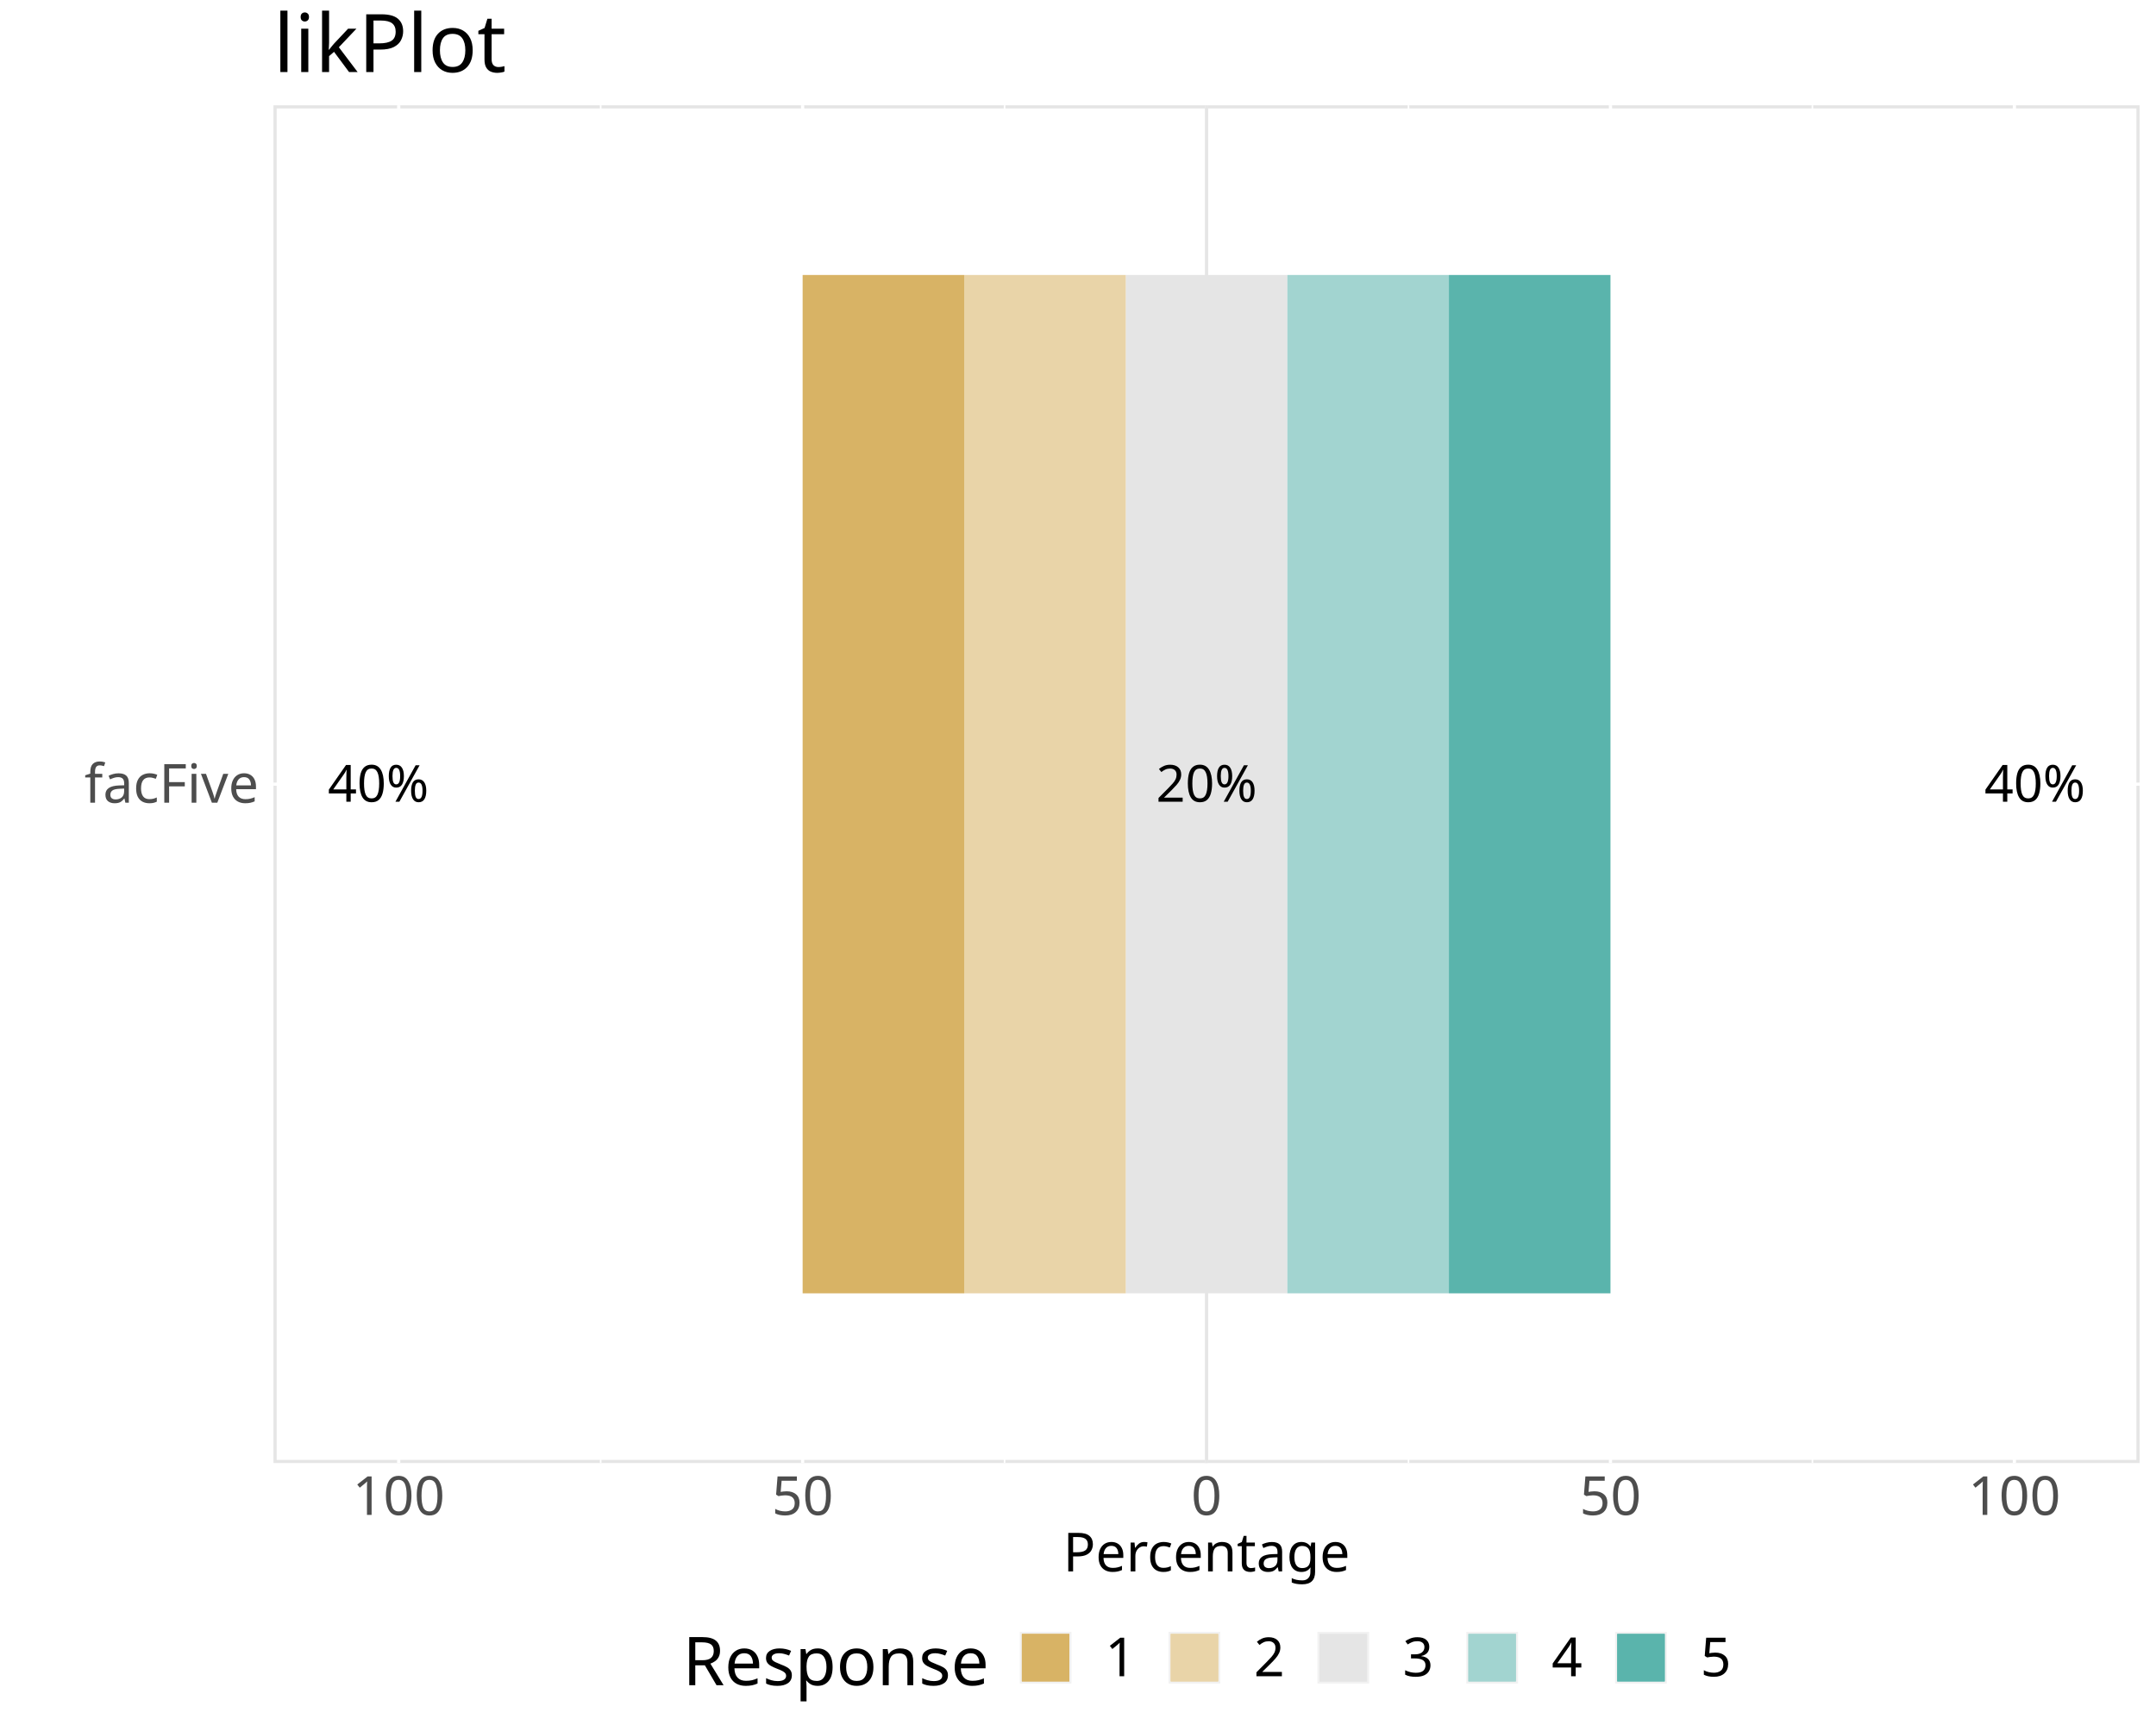
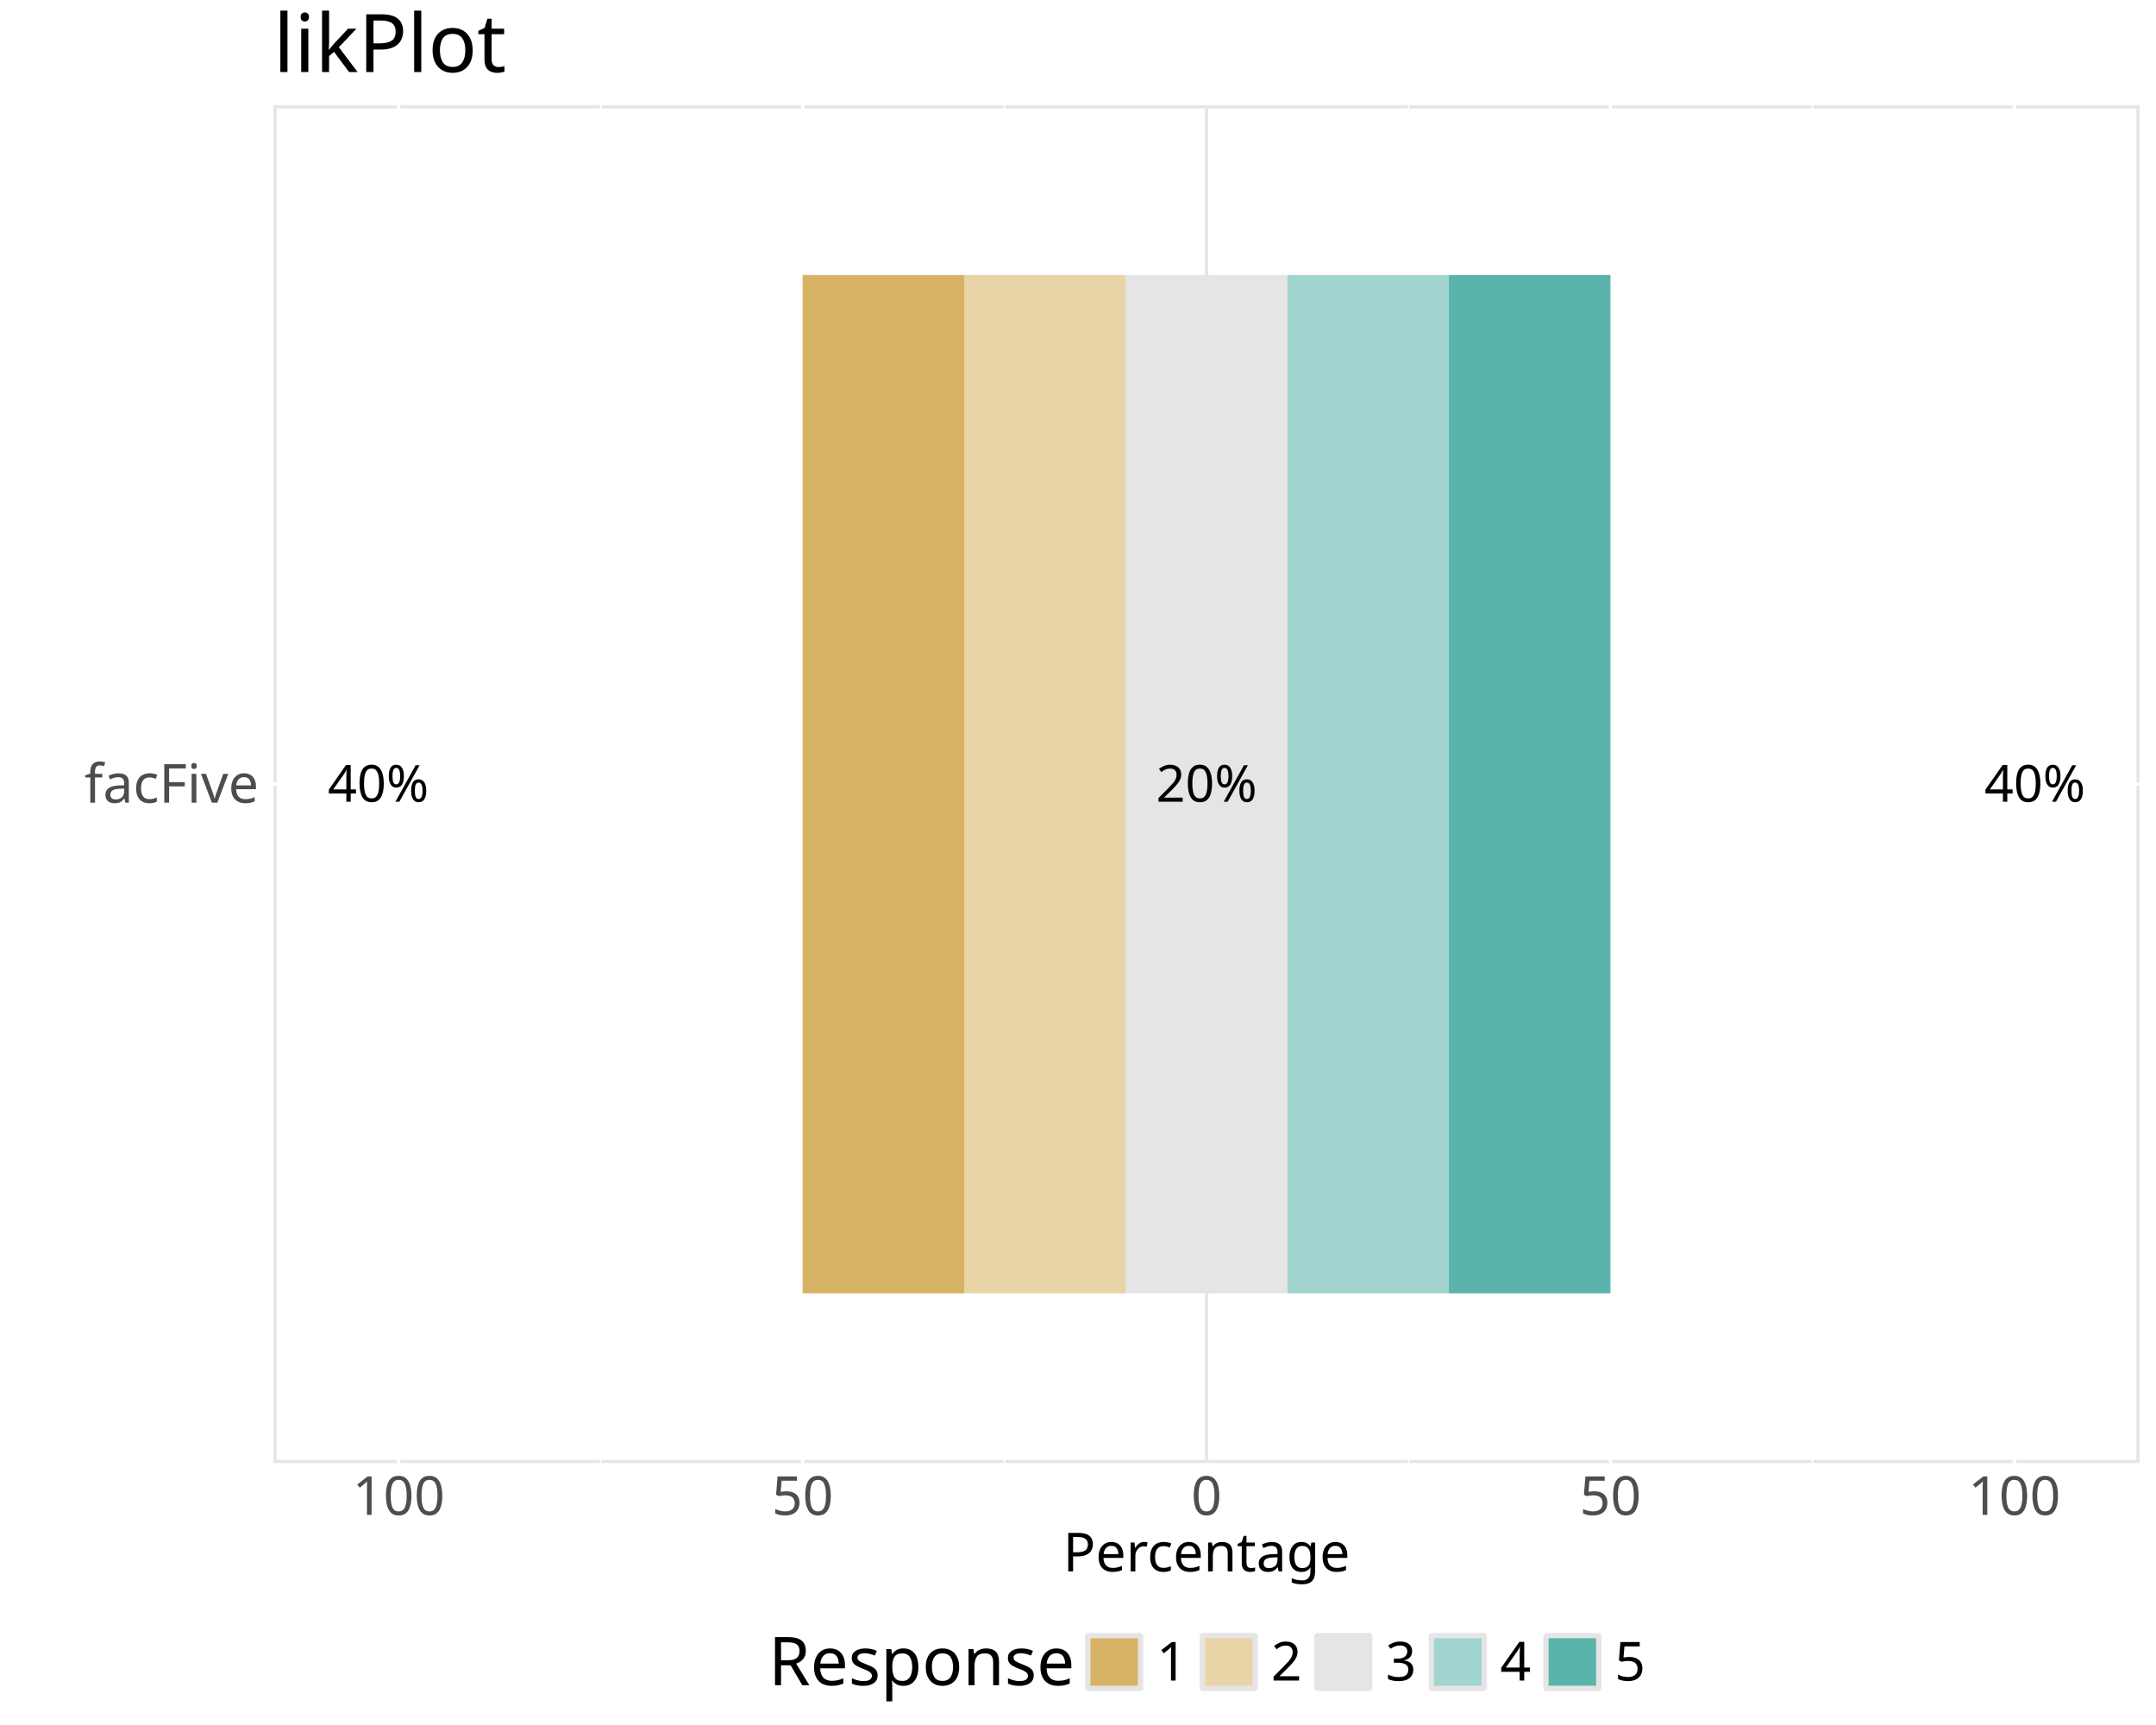
<svg xmlns="http://www.w3.org/2000/svg" class="svglite" data-engine-version="2.0" width="720.00pt" height="576.00pt" viewBox="0 0 720.00 576.00">
  <defs>
    <style type="text/css">
    .svglite line, .svglite polyline, .svglite polygon, .svglite path, .svglite rect, .svglite circle {
      fill: none;
      stroke: #000000;
      stroke-linecap: round;
      stroke-linejoin: round;
      stroke-miterlimit: 10.00;
    }
  </style>
  </defs>
  <rect width="100%" height="100%" style="stroke: none; fill: #FFFFFF;" />
  <defs>
    <clipPath id="cpMC4wMHw3MjAuMDB8MC4wMHw1NzYuMDA=">
      <rect x="0.00" y="0.00" width="720.00" height="576.00" />
    </clipPath>
  </defs>
  <g clip-path="url(#cpMC4wMHw3MjAuMDB8MC4wMHw1NzYuMDA=)">
-     <rect x="0" y="0.00" width="720.00" height="576.00" style="stroke-width: 1.07; stroke: #FFFFFF; fill: #FFFFFF;" />
+     <rect x="0.00" y="0.00" width="720.00" height="576.00" style="stroke-width: 1.07; stroke: #FFFFFF; fill: #FFFFFF;" />
  </g>
  <defs>
    <clipPath id="cpOTEuMzN8NzE0LjUyfDM1LjE1fDQ4OC41Mw==">
      <rect x="91.33" y="35.15" width="623.19" height="453.38" />
    </clipPath>
  </defs>
  <g clip-path="url(#cpOTEuMzN8NzE0LjUyfDM1LjE1fDQ4OC41Mw==)">
    <rect x="91.33" y="35.15" width="623.19" height="453.38" style="stroke-width: 2.13; stroke: #E5E5E5;" />
    <polyline points="200.59,488.53 200.59,35.15 " style="stroke-width: 0.53; stroke: #FFFFFF; stroke-linecap: butt;" />
    <polyline points="335.48,488.53 335.48,35.15 " style="stroke-width: 0.53; stroke: #FFFFFF; stroke-linecap: butt;" />
    <polyline points="470.37,488.53 470.37,35.15 " style="stroke-width: 0.53; stroke: #FFFFFF; stroke-linecap: butt;" />
    <polyline points="605.26,488.53 605.26,35.15 " style="stroke-width: 0.53; stroke: #FFFFFF; stroke-linecap: butt;" />
    <polyline points="91.33,261.84 714.52,261.84 " style="stroke-width: 1.07; stroke: #FFFFFF; stroke-linecap: butt;" />
    <polyline points="133.15,488.53 133.15,35.15 " style="stroke-width: 1.07; stroke: #FFFFFF; stroke-linecap: butt;" />
    <polyline points="268.04,488.53 268.04,35.15 " style="stroke-width: 1.07; stroke: #FFFFFF; stroke-linecap: butt;" />
    <polyline points="402.93,488.53 402.93,35.15 " style="stroke-width: 1.07; stroke: #FFFFFF; stroke-linecap: butt;" />
    <polyline points="537.82,488.53 537.82,35.15 " style="stroke-width: 1.07; stroke: #FFFFFF; stroke-linecap: butt;" />
    <polyline points="672.71,488.53 672.71,35.15 " style="stroke-width: 1.07; stroke: #FFFFFF; stroke-linecap: butt;" />
    <line x1="402.93" y1="488.53" x2="402.93" y2="35.15" style="stroke-width: 1.07; stroke: #E5E5E5; stroke-linecap: butt;" />
    <rect x="375.95" y="91.82" width="26.98" height="340.04" style="stroke-width: 1.07; stroke: none; stroke-linecap: butt; stroke-linejoin: miter; fill: #E5E5E5;" />
    <rect x="321.99" y="91.82" width="53.96" height="340.04" style="stroke-width: 1.07; stroke: none; stroke-linecap: butt; stroke-linejoin: miter; fill: #E9D4A8;" />
    <rect x="268.04" y="91.82" width="53.96" height="340.04" style="stroke-width: 1.07; stroke: none; stroke-linecap: butt; stroke-linejoin: miter; fill: #D8B365;" />
    <rect x="402.93" y="91.82" width="26.98" height="340.04" style="stroke-width: 1.07; stroke: none; stroke-linecap: butt; stroke-linejoin: miter; fill: #E5E5E5;" />
    <rect x="429.91" y="91.82" width="53.96" height="340.04" style="stroke-width: 1.07; stroke: none; stroke-linecap: butt; stroke-linejoin: miter; fill: #A2D4D0;" />
    <rect x="483.86" y="91.82" width="53.96" height="340.04" style="stroke-width: 1.07; stroke: none; stroke-linecap: butt; stroke-linejoin: miter; fill: #5AB4AC;" />
    <text x="126.32" y="267.71" text-anchor="middle" style="font-size: 17.07px; font-family: sans;" textLength="34.17px" lengthAdjust="spacingAndGlyphs">40%</text>
    <text x="679.54" y="267.71" text-anchor="middle" style="font-size: 17.07px; font-family: sans;" textLength="34.17px" lengthAdjust="spacingAndGlyphs">40%</text>
    <text x="402.93" y="267.71" text-anchor="middle" style="font-size: 17.07px; font-family: sans;" textLength="34.17px" lengthAdjust="spacingAndGlyphs">20%</text>
  </g>
  <g clip-path="url(#cpMC4wMHw3MjAuMDB8MC4wMHw1NzYuMDA=)">
    <text x="86.40" y="268.03" text-anchor="end" style="font-size: 18.00px; fill: #4D4D4D; font-family: sans;" textLength="58.03px" lengthAdjust="spacingAndGlyphs">facFive</text>
    <text x="133.15" y="505.85" text-anchor="middle" style="font-size: 18.00px; fill: #4D4D4D; font-family: sans;" textLength="30.03px" lengthAdjust="spacingAndGlyphs">100</text>
    <text x="268.04" y="505.85" text-anchor="middle" style="font-size: 18.00px; fill: #4D4D4D; font-family: sans;" textLength="20.02px" lengthAdjust="spacingAndGlyphs">50</text>
    <text x="402.93" y="505.85" text-anchor="middle" style="font-size: 18.00px; fill: #4D4D4D; font-family: sans;" textLength="10.01px" lengthAdjust="spacingAndGlyphs">0</text>
    <text x="537.82" y="505.85" text-anchor="middle" style="font-size: 18.00px; fill: #4D4D4D; font-family: sans;" textLength="20.02px" lengthAdjust="spacingAndGlyphs">50</text>
    <text x="672.71" y="505.85" text-anchor="middle" style="font-size: 18.00px; fill: #4D4D4D; font-family: sans;" textLength="30.03px" lengthAdjust="spacingAndGlyphs">100</text>
    <text x="402.93" y="524.71" text-anchor="middle" style="font-size: 18.00px; font-family: sans;" textLength="92.08px" lengthAdjust="spacingAndGlyphs">Percentage</text>
-     <rect x="222.51" y="539.41" width="360.84" height="31.11" style="stroke-width: 1.07; stroke: none; fill: #FFFFFF;" />
-     <text x="227.99" y="562.71" style="font-size: 22.50px; font-family: sans;" textLength="101.34px" lengthAdjust="spacingAndGlyphs">Response</text>
-     <rect x="340.54" y="544.89" width="17.28" height="17.28" style="stroke-width: 1.07; stroke: none; fill: #F2F2F2;" />
-     <rect x="341.25" y="545.59" width="15.86" height="15.86" style="stroke-width: 1.07; stroke: none; stroke-linecap: butt; stroke-linejoin: miter; fill: #D8B365;" />
-     <rect x="341.25" y="545.59" width="15.86" height="15.86" style="stroke-width: 1.07; stroke: none; stroke-linecap: butt; stroke-linejoin: miter; fill: #D8B365;" />
-     <rect x="390.25" y="544.89" width="17.28" height="17.28" style="stroke-width: 1.07; stroke: none; fill: #F2F2F2;" />
-     <rect x="390.96" y="545.59" width="15.86" height="15.86" style="stroke-width: 1.07; stroke: none; stroke-linecap: butt; stroke-linejoin: miter; fill: #E9D4A8;" />
-     <rect x="390.96" y="545.59" width="15.86" height="15.86" style="stroke-width: 1.07; stroke: none; stroke-linecap: butt; stroke-linejoin: miter; fill: #E9D4A8;" />
-     <rect x="439.95" y="544.89" width="17.28" height="17.28" style="stroke-width: 1.07; stroke: none; fill: #F2F2F2;" />
-     <rect x="440.66" y="545.59" width="15.86" height="15.86" style="stroke-width: 1.07; stroke: none; stroke-linecap: butt; stroke-linejoin: miter; fill: #E5E5E5;" />
-     <rect x="440.66" y="545.59" width="15.86" height="15.86" style="stroke-width: 1.07; stroke: none; stroke-linecap: butt; stroke-linejoin: miter; fill: #E5E5E5;" />
-     <rect x="489.66" y="544.89" width="17.28" height="17.28" style="stroke-width: 1.07; stroke: none; fill: #F2F2F2;" />
-     <rect x="490.37" y="545.59" width="15.86" height="15.86" style="stroke-width: 1.07; stroke: none; stroke-linecap: butt; stroke-linejoin: miter; fill: #A2D4D0;" />
-     <rect x="490.37" y="545.59" width="15.86" height="15.86" style="stroke-width: 1.07; stroke: none; stroke-linecap: butt; stroke-linejoin: miter; fill: #A2D4D0;" />
-     <rect x="539.37" y="544.89" width="17.28" height="17.28" style="stroke-width: 1.07; stroke: none; fill: #F2F2F2;" />
-     <rect x="540.08" y="545.59" width="15.86" height="15.86" style="stroke-width: 1.07; stroke: none; stroke-linecap: butt; stroke-linejoin: miter; fill: #5AB4AC;" />
-     <rect x="540.08" y="545.59" width="15.86" height="15.86" style="stroke-width: 1.07; stroke: none; stroke-linecap: butt; stroke-linejoin: miter; fill: #5AB4AC;" />
-     <text x="369.03" y="559.72" style="font-size: 18.00px; font-family: sans;" textLength="10.01px" lengthAdjust="spacingAndGlyphs">1</text>
-     <text x="418.73" y="559.72" style="font-size: 18.00px; font-family: sans;" textLength="10.01px" lengthAdjust="spacingAndGlyphs">2</text>
-     <text x="468.44" y="559.72" style="font-size: 18.00px; font-family: sans;" textLength="10.01px" lengthAdjust="spacingAndGlyphs">3</text>
-     <text x="518.15" y="559.72" style="font-size: 18.00px; font-family: sans;" textLength="10.01px" lengthAdjust="spacingAndGlyphs">4</text>
-     <text x="567.86" y="559.72" style="font-size: 18.00px; font-family: sans;" textLength="10.01px" lengthAdjust="spacingAndGlyphs">5</text>
+     <rect x="251.15" y="539.41" width="303.56" height="31.11" style="stroke-width: 1.07; stroke: none; fill: #FFFFFF;" />
+     <text x="256.63" y="562.71" style="font-size: 22.50px; font-family: sans;" textLength="101.34px" lengthAdjust="spacingAndGlyphs">Response</text>
+     <rect x="363.45" y="546.32" width="17.28" height="17.28" style="stroke-width: 2.13; stroke: #E5E5E5;" />
+     <rect x="364.16" y="547.03" width="15.86" height="15.86" style="stroke-width: 1.07; stroke: none; stroke-linecap: butt; stroke-linejoin: miter; fill: #D8B365;" />
+     <rect x="401.70" y="546.32" width="17.28" height="17.28" style="stroke-width: 2.13; stroke: #E5E5E5;" />
+     <rect x="402.41" y="547.03" width="15.86" height="15.86" style="stroke-width: 1.07; stroke: none; stroke-linecap: butt; stroke-linejoin: miter; fill: #E9D4A8;" />
+     <rect x="439.95" y="546.32" width="17.28" height="17.28" style="stroke-width: 2.13; stroke: #E5E5E5;" />
+     <rect x="440.66" y="547.03" width="15.86" height="15.86" style="stroke-width: 1.07; stroke: none; stroke-linecap: butt; stroke-linejoin: miter; fill: #E5E5E5;" />
+     <rect x="440.66" y="547.03" width="15.86" height="15.86" style="stroke-width: 1.07; stroke: none; stroke-linecap: butt; stroke-linejoin: miter; fill: #E5E5E5;" />
+     <rect x="478.20" y="546.32" width="17.28" height="17.28" style="stroke-width: 2.13; stroke: #E5E5E5;" />
+     <rect x="478.91" y="547.03" width="15.86" height="15.86" style="stroke-width: 1.07; stroke: none; stroke-linecap: butt; stroke-linejoin: miter; fill: #A2D4D0;" />
+     <rect x="516.46" y="546.32" width="17.28" height="17.28" style="stroke-width: 2.13; stroke: #E5E5E5;" />
+     <rect x="517.16" y="547.03" width="15.86" height="15.86" style="stroke-width: 1.07; stroke: none; stroke-linecap: butt; stroke-linejoin: miter; fill: #5AB4AC;" />
+     <text x="386.21" y="561.16" style="font-size: 18.00px; font-family: sans;" textLength="10.01px" lengthAdjust="spacingAndGlyphs">1</text>
+     <text x="424.46" y="561.16" style="font-size: 18.00px; font-family: sans;" textLength="10.01px" lengthAdjust="spacingAndGlyphs">2</text>
+     <text x="462.71" y="561.16" style="font-size: 18.00px; font-family: sans;" textLength="10.01px" lengthAdjust="spacingAndGlyphs">3</text>
+     <text x="500.96" y="561.16" style="font-size: 18.00px; font-family: sans;" textLength="10.01px" lengthAdjust="spacingAndGlyphs">4</text>
+     <text x="539.21" y="561.16" style="font-size: 18.00px; font-family: sans;" textLength="10.01px" lengthAdjust="spacingAndGlyphs">5</text>
    <text x="91.33" y="24.06" style="font-size: 27.00px; font-family: sans;" textLength="72.03px" lengthAdjust="spacingAndGlyphs">likPlot</text>
  </g>
</svg>
